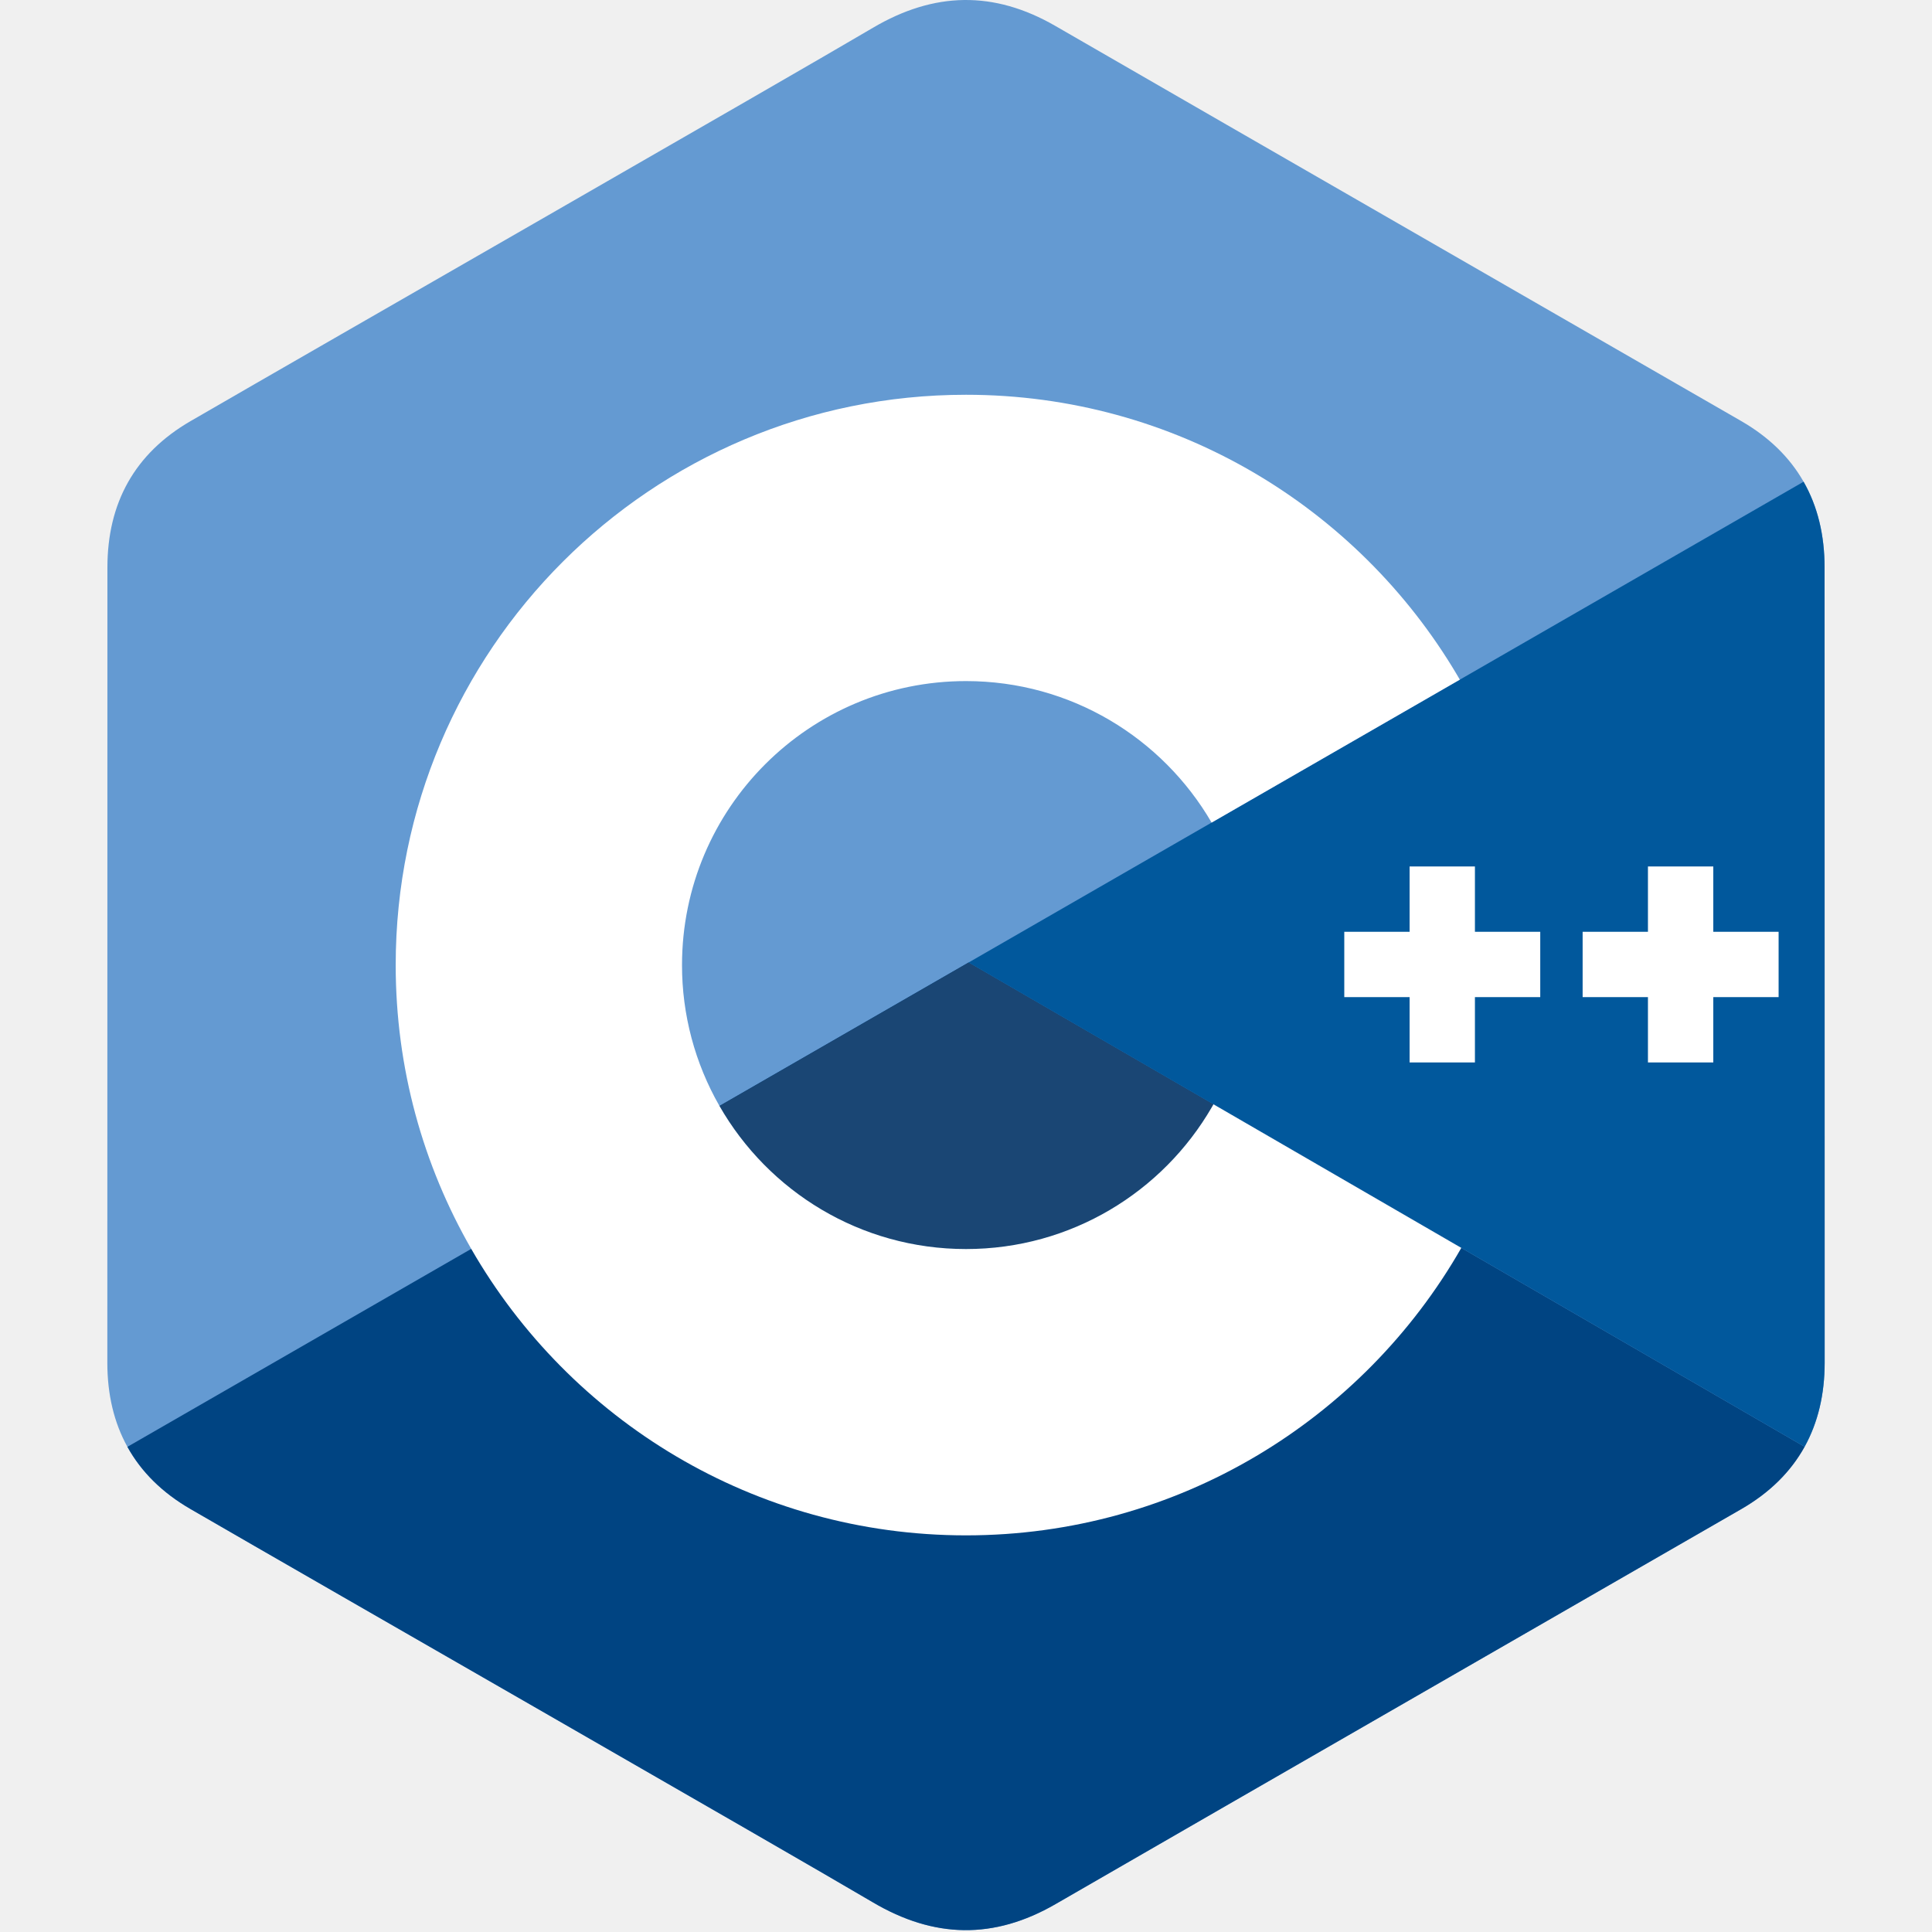
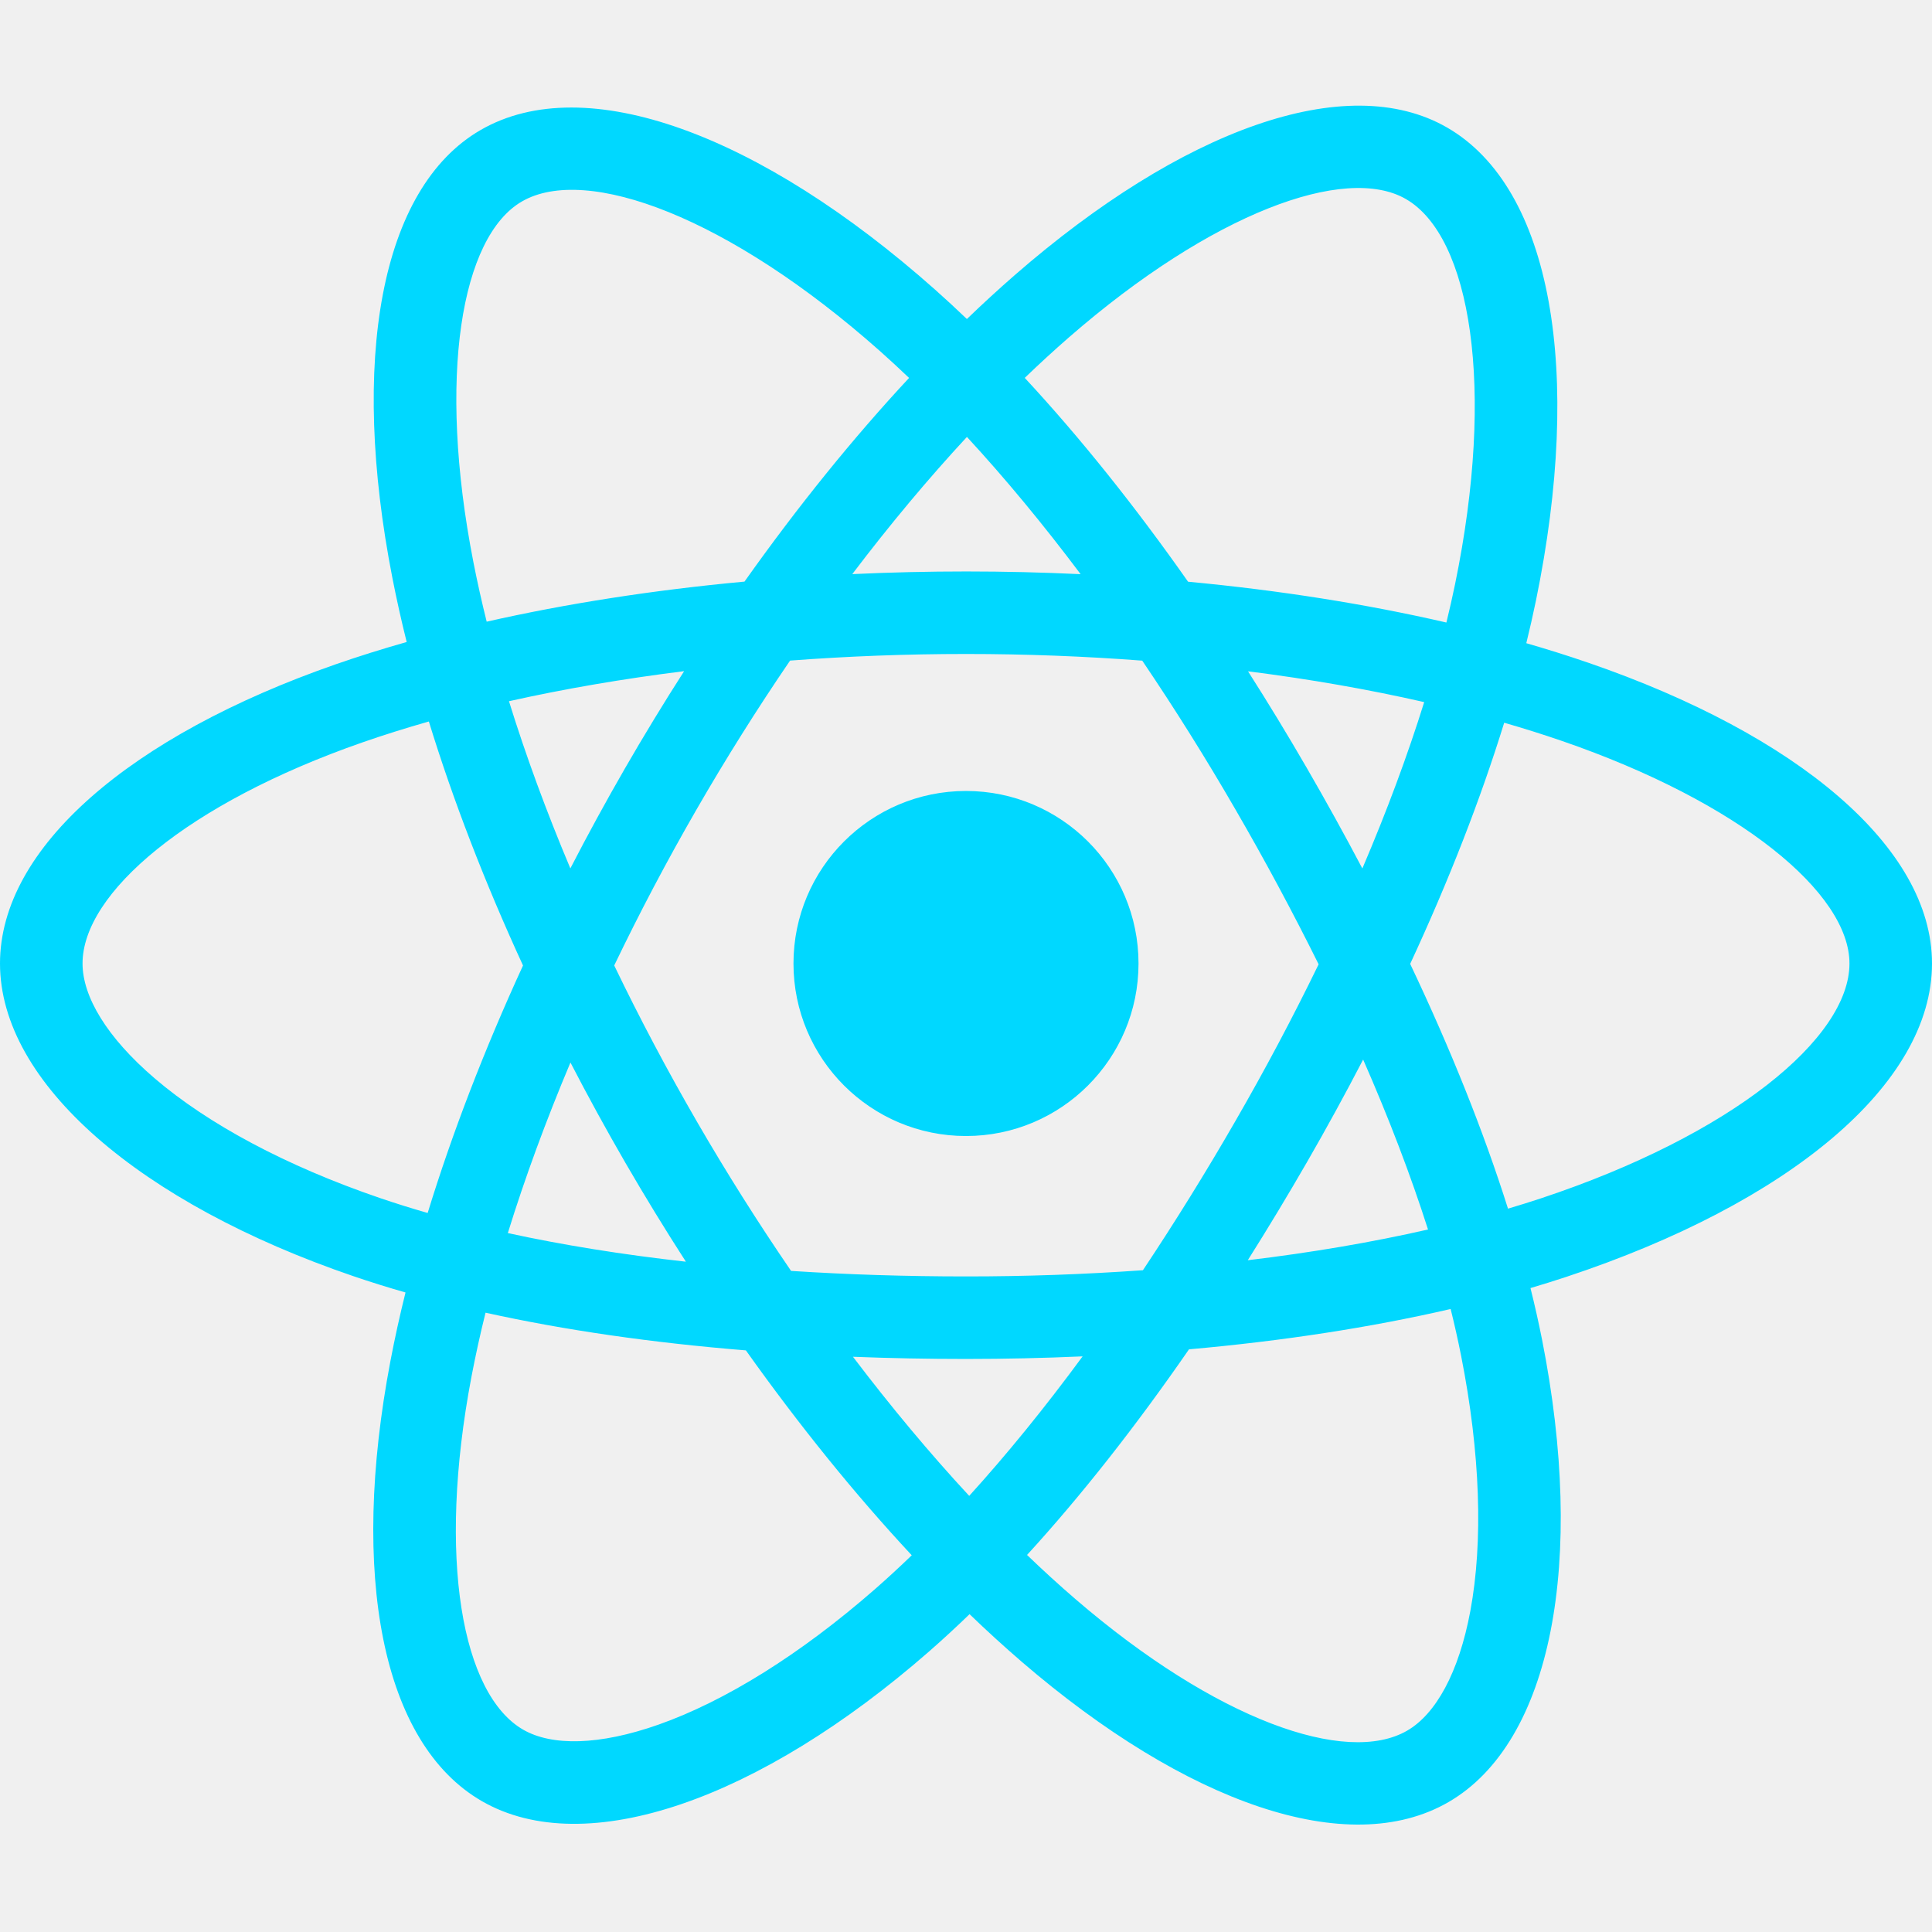
- <svg xmlns="http://www.w3.org/2000/svg" width="512" height="512" viewBox="0 0 256 288">
-   <path fill="#649AD2" d="M255.987 84.59c-.002-4.837-1.037-9.112-3.13-12.781c-2.054-3.608-5.133-6.632-9.261-9.023c-34.08-19.651-68.195-39.242-102.264-58.913c-9.185-5.303-18.09-5.11-27.208.27c-13.565 8-81.48 46.91-101.719 58.632C4.071 67.6.015 74.984.013 84.58C0 124.101.013 163.62 0 203.141c0 4.73.993 8.923 2.993 12.537c2.056 3.717 5.177 6.824 9.401 9.269c20.24 11.722 88.164 50.63 101.726 58.631c9.121 5.382 18.027 5.575 27.215.27c34.07-19.672 68.186-39.262 102.272-58.913c4.224-2.444 7.345-5.553 9.401-9.267c1.997-3.614 2.992-7.806 2.992-12.539c0 0 0-79.018-.013-118.539" />
-   <path fill="#004482" d="m128.392 143.476l-125.4 72.202c2.057 3.717 5.178 6.824 9.402 9.269c20.24 11.722 88.164 50.63 101.726 58.631c9.121 5.382 18.027 5.575 27.215.27c34.07-19.672 68.186-39.262 102.272-58.913c4.224-2.444 7.345-5.553 9.401-9.267l-124.616-72.192" />
-   <path fill="#1A4674" d="M91.25 164.863c7.297 12.738 21.014 21.33 36.75 21.33c15.833 0 29.628-8.7 36.888-21.576l-36.496-21.141l-37.142 21.387" />
-   <path fill="#01589C" d="M255.987 84.59c-.002-4.837-1.037-9.112-3.13-12.781l-124.465 71.667l124.616 72.192c1.997-3.614 2.99-7.806 2.992-12.539c0 0 0-79.018-.013-118.539" />
-   <path fill="#FFF" d="M249.135 148.636h-9.738v9.74h-9.74v-9.74h-9.737V138.9h9.737v-9.738h9.74v9.738h9.738v9.737ZM128 58.847c31.135 0 58.358 16.74 73.17 41.709l.444.759l-37.001 21.307c-7.333-12.609-20.978-21.094-36.613-21.094c-23.38 0-42.333 18.953-42.333 42.332a42.13 42.13 0 0 0 5.583 21.003c7.297 12.738 21.014 21.33 36.75 21.33c15.659 0 29.325-8.51 36.647-21.153l.241-.423l36.947 21.406c-14.65 25.597-42.228 42.851-73.835 42.851c-31.549 0-59.084-17.185-73.754-42.707c-7.162-12.459-11.26-26.904-11.26-42.307c0-46.95 38.061-85.013 85.014-85.013Zm75.865 70.314v9.738h9.737v9.737h-9.737v9.74h-9.738v-9.74h-9.738V138.9h9.738v-9.738h9.738Z" />
+ <svg xmlns="http://www.w3.org/2000/svg" width="512" height="512" viewBox="0 0 256 228">
+   <path fill="#00D8FF" d="M210.483 73.824a171.49 171.49 0 0 0-8.24-2.597c.465-1.9.893-3.777 1.273-5.621c6.238-30.281 2.16-54.676-11.769-62.708c-13.355-7.7-35.196.329-57.254 19.526a171.23 171.23 0 0 0-6.375 5.848a155.866 155.866 0 0 0-4.241-3.917C100.759 3.829 77.587-4.822 63.673 3.233C50.33 10.957 46.379 33.89 51.995 62.588a170.974 170.974 0 0 0 1.892 8.48c-3.28.932-6.445 1.924-9.474 2.98C17.309 83.498 0 98.307 0 113.668c0 15.865 18.582 31.778 46.812 41.427a145.52 145.52 0 0 0 6.921 2.165a167.467 167.467 0 0 0-2.01 9.138c-5.354 28.2-1.173 50.591 12.134 58.266c13.744 7.926 36.812-.22 59.273-19.855a145.567 145.567 0 0 0 5.342-4.923a168.064 168.064 0 0 0 6.92 6.314c21.758 18.722 43.246 26.282 56.54 18.586c13.731-7.949 18.194-32.003 12.4-61.268a145.016 145.016 0 0 0-1.535-6.842c1.62-.48 3.21-.974 4.76-1.488c29.348-9.723 48.443-25.443 48.443-41.52c0-15.417-17.868-30.326-45.517-39.844Zm-6.365 70.984c-1.4.463-2.836.91-4.3 1.345c-3.24-10.257-7.612-21.163-12.963-32.432c5.106-11 9.31-21.767 12.459-31.957c2.619.758 5.16 1.557 7.61 2.4c23.69 8.156 38.14 20.213 38.14 29.504c0 9.896-15.606 22.743-40.946 31.14Zm-10.514 20.834c2.562 12.94 2.927 24.64 1.23 33.787c-1.524 8.219-4.59 13.698-8.382 15.893c-8.067 4.67-25.32-1.4-43.927-17.412a156.726 156.726 0 0 1-6.437-5.87c7.214-7.889 14.423-17.06 21.459-27.246c12.376-1.098 24.068-2.894 34.671-5.345a134.17 134.17 0 0 1 1.386 6.193ZM87.276 214.515c-7.882 2.783-14.16 2.863-17.955.675c-8.075-4.657-11.432-22.636-6.853-46.752a156.923 156.923 0 0 1 1.869-8.499c10.486 2.32 22.093 3.988 34.498 4.994c7.084 9.967 14.501 19.128 21.976 27.15a134.668 134.668 0 0 1-4.877 4.492c-9.933 8.682-19.886 14.842-28.658 17.94ZM50.35 144.747c-12.483-4.267-22.792-9.812-29.858-15.863c-6.35-5.437-9.555-10.836-9.555-15.216c0-9.322 13.897-21.212 37.076-29.293c2.813-.98 5.757-1.905 8.812-2.773c3.204 10.42 7.406 21.315 12.477 32.332c-5.137 11.18-9.399 22.249-12.634 32.792a134.718 134.718 0 0 1-6.318-1.979Zm12.378-84.26c-4.811-24.587-1.616-43.134 6.425-47.789c8.564-4.958 27.502 2.111 47.463 19.835a144.318 144.318 0 0 1 3.841 3.545c-7.438 7.987-14.787 17.08-21.808 26.988c-12.04 1.116-23.565 2.908-34.161 5.309a160.342 160.342 0 0 1-1.76-7.887Zm110.427 27.268a347.8 347.8 0 0 0-7.785-12.803c8.168 1.033 15.994 2.404 23.343 4.08c-2.206 7.072-4.956 14.465-8.193 22.045a381.151 381.151 0 0 0-7.365-13.322Zm-45.032-43.861c5.044 5.465 10.096 11.566 15.065 18.186a322.04 322.04 0 0 0-30.257-.006c4.974-6.559 10.069-12.652 15.192-18.18ZM82.802 87.83a323.167 323.167 0 0 0-7.227 13.238c-3.184-7.553-5.909-14.98-8.134-22.152c7.304-1.634 15.093-2.97 23.209-3.984a321.524 321.524 0 0 0-7.848 12.897Zm8.081 65.352c-8.385-.936-16.291-2.203-23.593-3.793c2.26-7.3 5.045-14.885 8.298-22.6a321.187 321.187 0 0 0 7.257 13.246c2.594 4.48 5.28 8.868 8.038 13.147Zm37.542 31.03c-5.184-5.592-10.354-11.779-15.403-18.433c4.902.192 9.899.29 14.978.29c5.218 0 10.376-.117 15.453-.343c-4.985 6.774-10.018 12.97-15.028 18.486Zm52.198-57.817c3.422 7.8 6.306 15.345 8.596 22.52c-7.422 1.694-15.436 3.058-23.88 4.071a382.417 382.417 0 0 0 7.859-13.026a347.403 347.403 0 0 0 7.425-13.565Zm-16.898 8.101a358.557 358.557 0 0 1-12.281 19.815a329.4 329.4 0 0 1-23.444.823c-7.967 0-15.716-.248-23.178-.732a310.202 310.202 0 0 1-12.513-19.846h.001a307.41 307.41 0 0 1-10.923-20.627a310.278 310.278 0 0 1 10.89-20.637l-.001.001a307.318 307.318 0 0 1 12.413-19.761c7.613-.576 15.42-.876 23.31-.876H128c7.926 0 15.743.303 23.354.883a329.357 329.357 0 0 1 12.335 19.695a358.489 358.489 0 0 1 11.036 20.54a329.472 329.472 0 0 1-11 20.722Zm22.56-122.124c8.572 4.944 11.906 24.881 6.52 51.026c-.344 1.668-.73 3.367-1.15 5.09c-10.622-2.452-22.155-4.275-34.23-5.408c-7.034-10.017-14.323-19.124-21.64-27.008a160.789 160.789 0 0 1 5.888-5.4c18.9-16.447 36.564-22.941 44.612-18.3ZM128 90.808c12.625 0 22.86 10.235 22.86 22.86s-10.235 22.86-22.86 22.86s-22.86-10.235-22.86-22.86s10.235-22.86 22.86-22.86Z" />
</svg>
